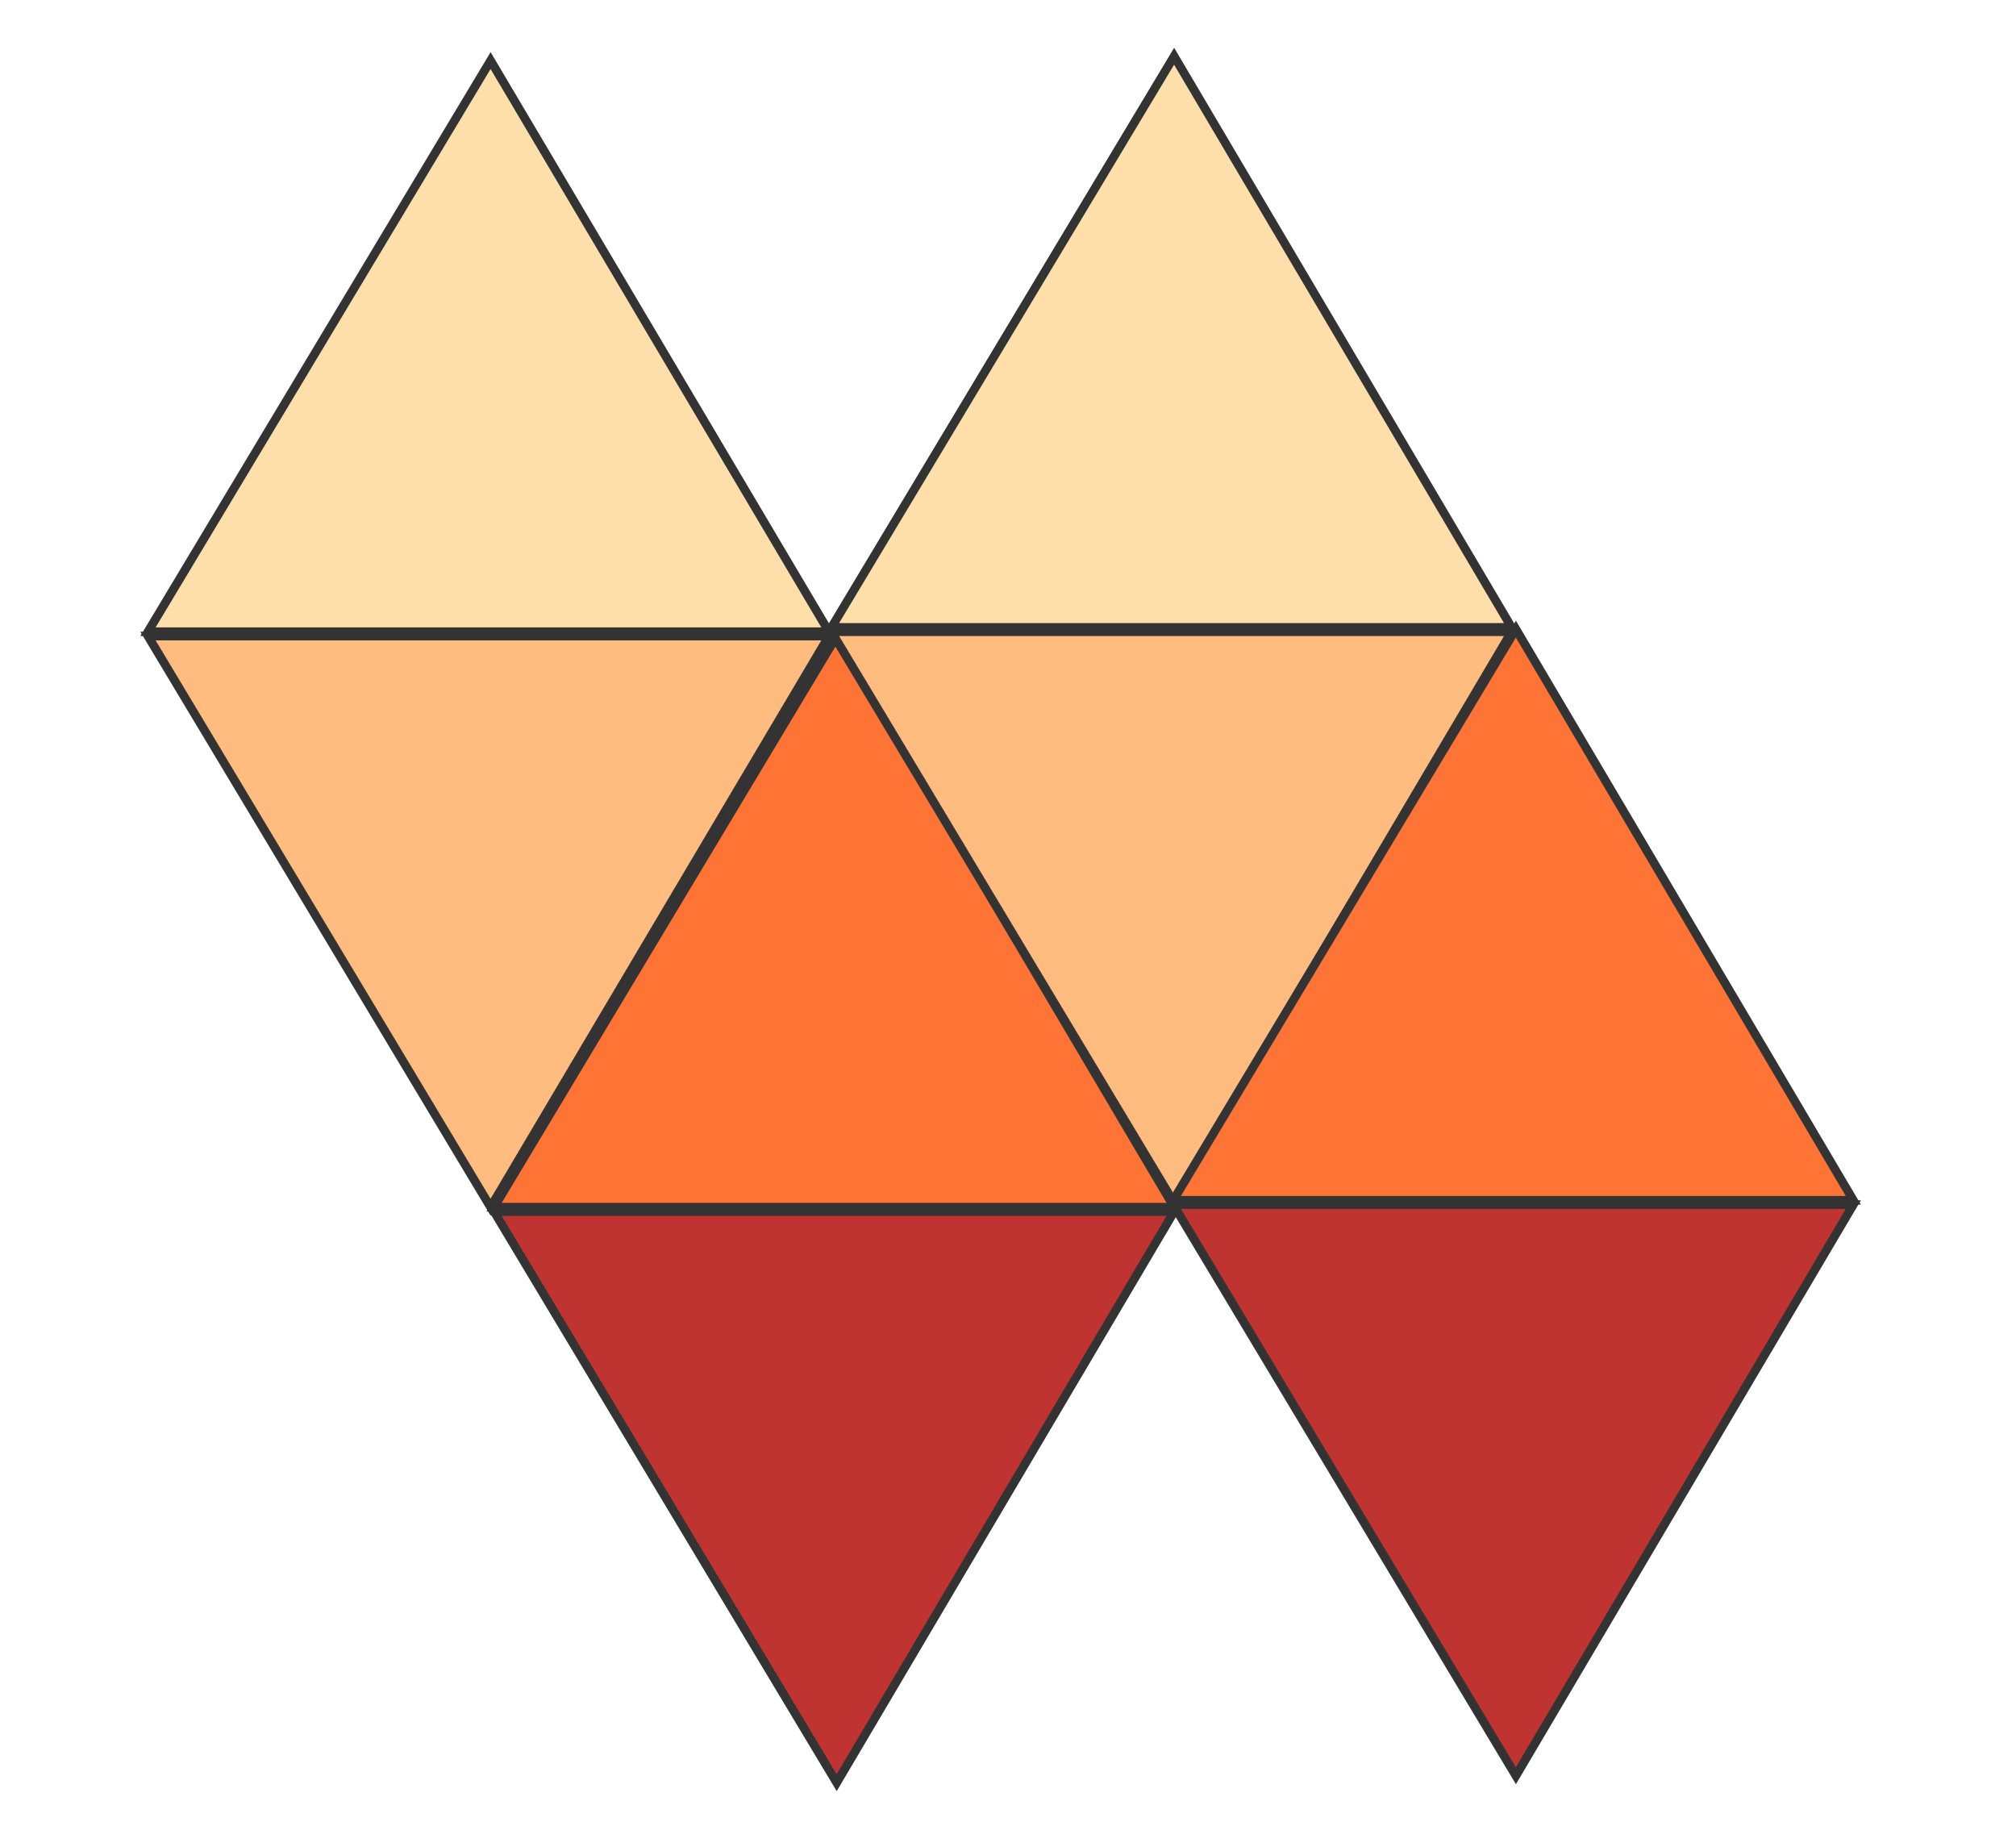
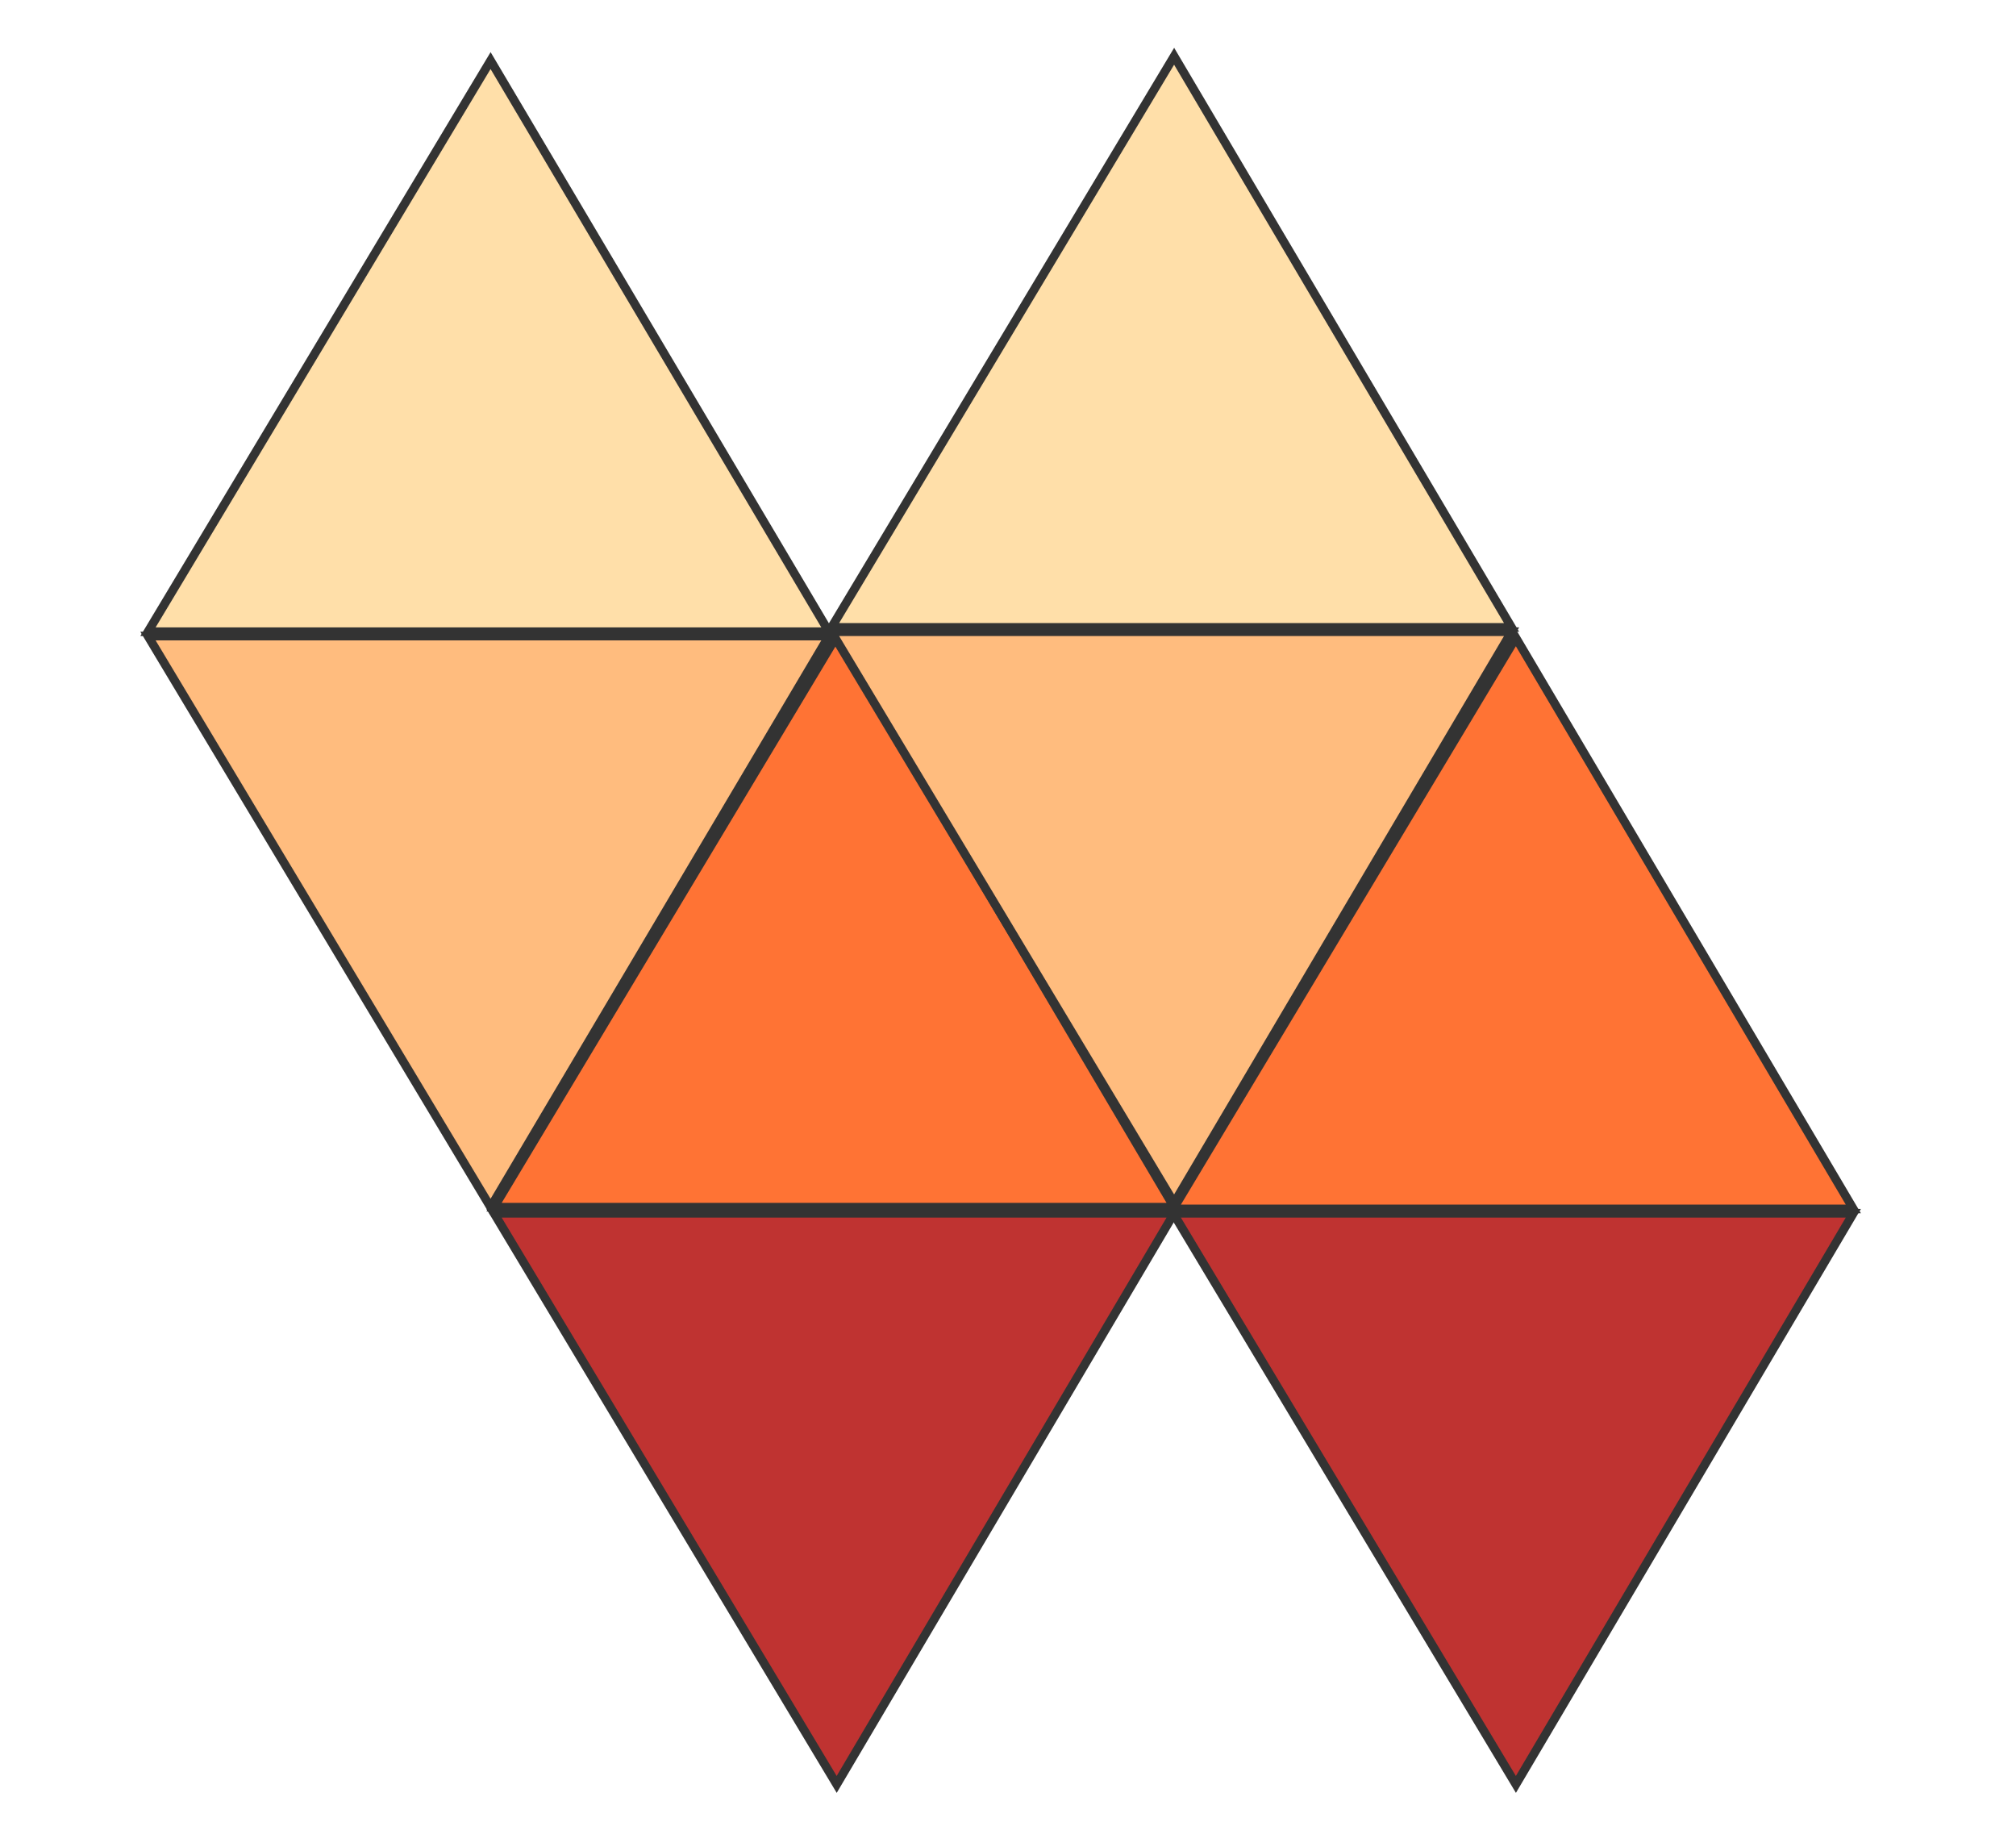
<svg xmlns="http://www.w3.org/2000/svg" version="1.1" id="Layer_1" x="0px" y="0px" viewBox="0 0 233 211" style="enable-background:new 0 0 233 211;" xml:space="preserve">
  <style type="text/css">
	.st0{fill:#FFDFA9;stroke:#333333;stroke-miterlimit:10;}
	.st1{fill:#FFBC7E;stroke:#333333;stroke-miterlimit:10;}
	.st2{fill:#FF7334;stroke:#333333;stroke-miterlimit:10;}
	.st3{fill:#BF3331;stroke:#333333;stroke-miterlimit:10;}
</style>
  <polygon class="st0" points="17.1,73 56.7,7 95.8,73 " />
  <polygon class="st1" points="17.1,73.5 56.7,139.5 95.8,73.5 " />
  <polygon class="st2" points="57.1,139.5 96.7,73.5 135.7,139.5 " />
-   <polygon class="st3" points="57.1,140 96.7,206 135.7,140 " />
+   <polygon class="st3" points="57.1,140.2 96.7,206.2 135.7,140.2 " />
  <polygon class="st0" points="96.1,72.5 135.7,6.5 174.7,72.5 " />
  <polygon class="st1" points="96.1,73 135.7,139 174.7,73 " />
-   <polygon class="st2" points="135.6,138.7 175.2,72.7 214.2,138.7 " />
-   <polygon class="st3" points="135.6,139.2 175.2,205.2 214.2,139.2 " />
+   <polygon class="st2" points="135.6,139.7 175.2,73.7 214.2,139.7 " />
+   <polygon class="st3" points="135.6,140.2 175.2,206.2 214.2,140.2 " />
</svg>
